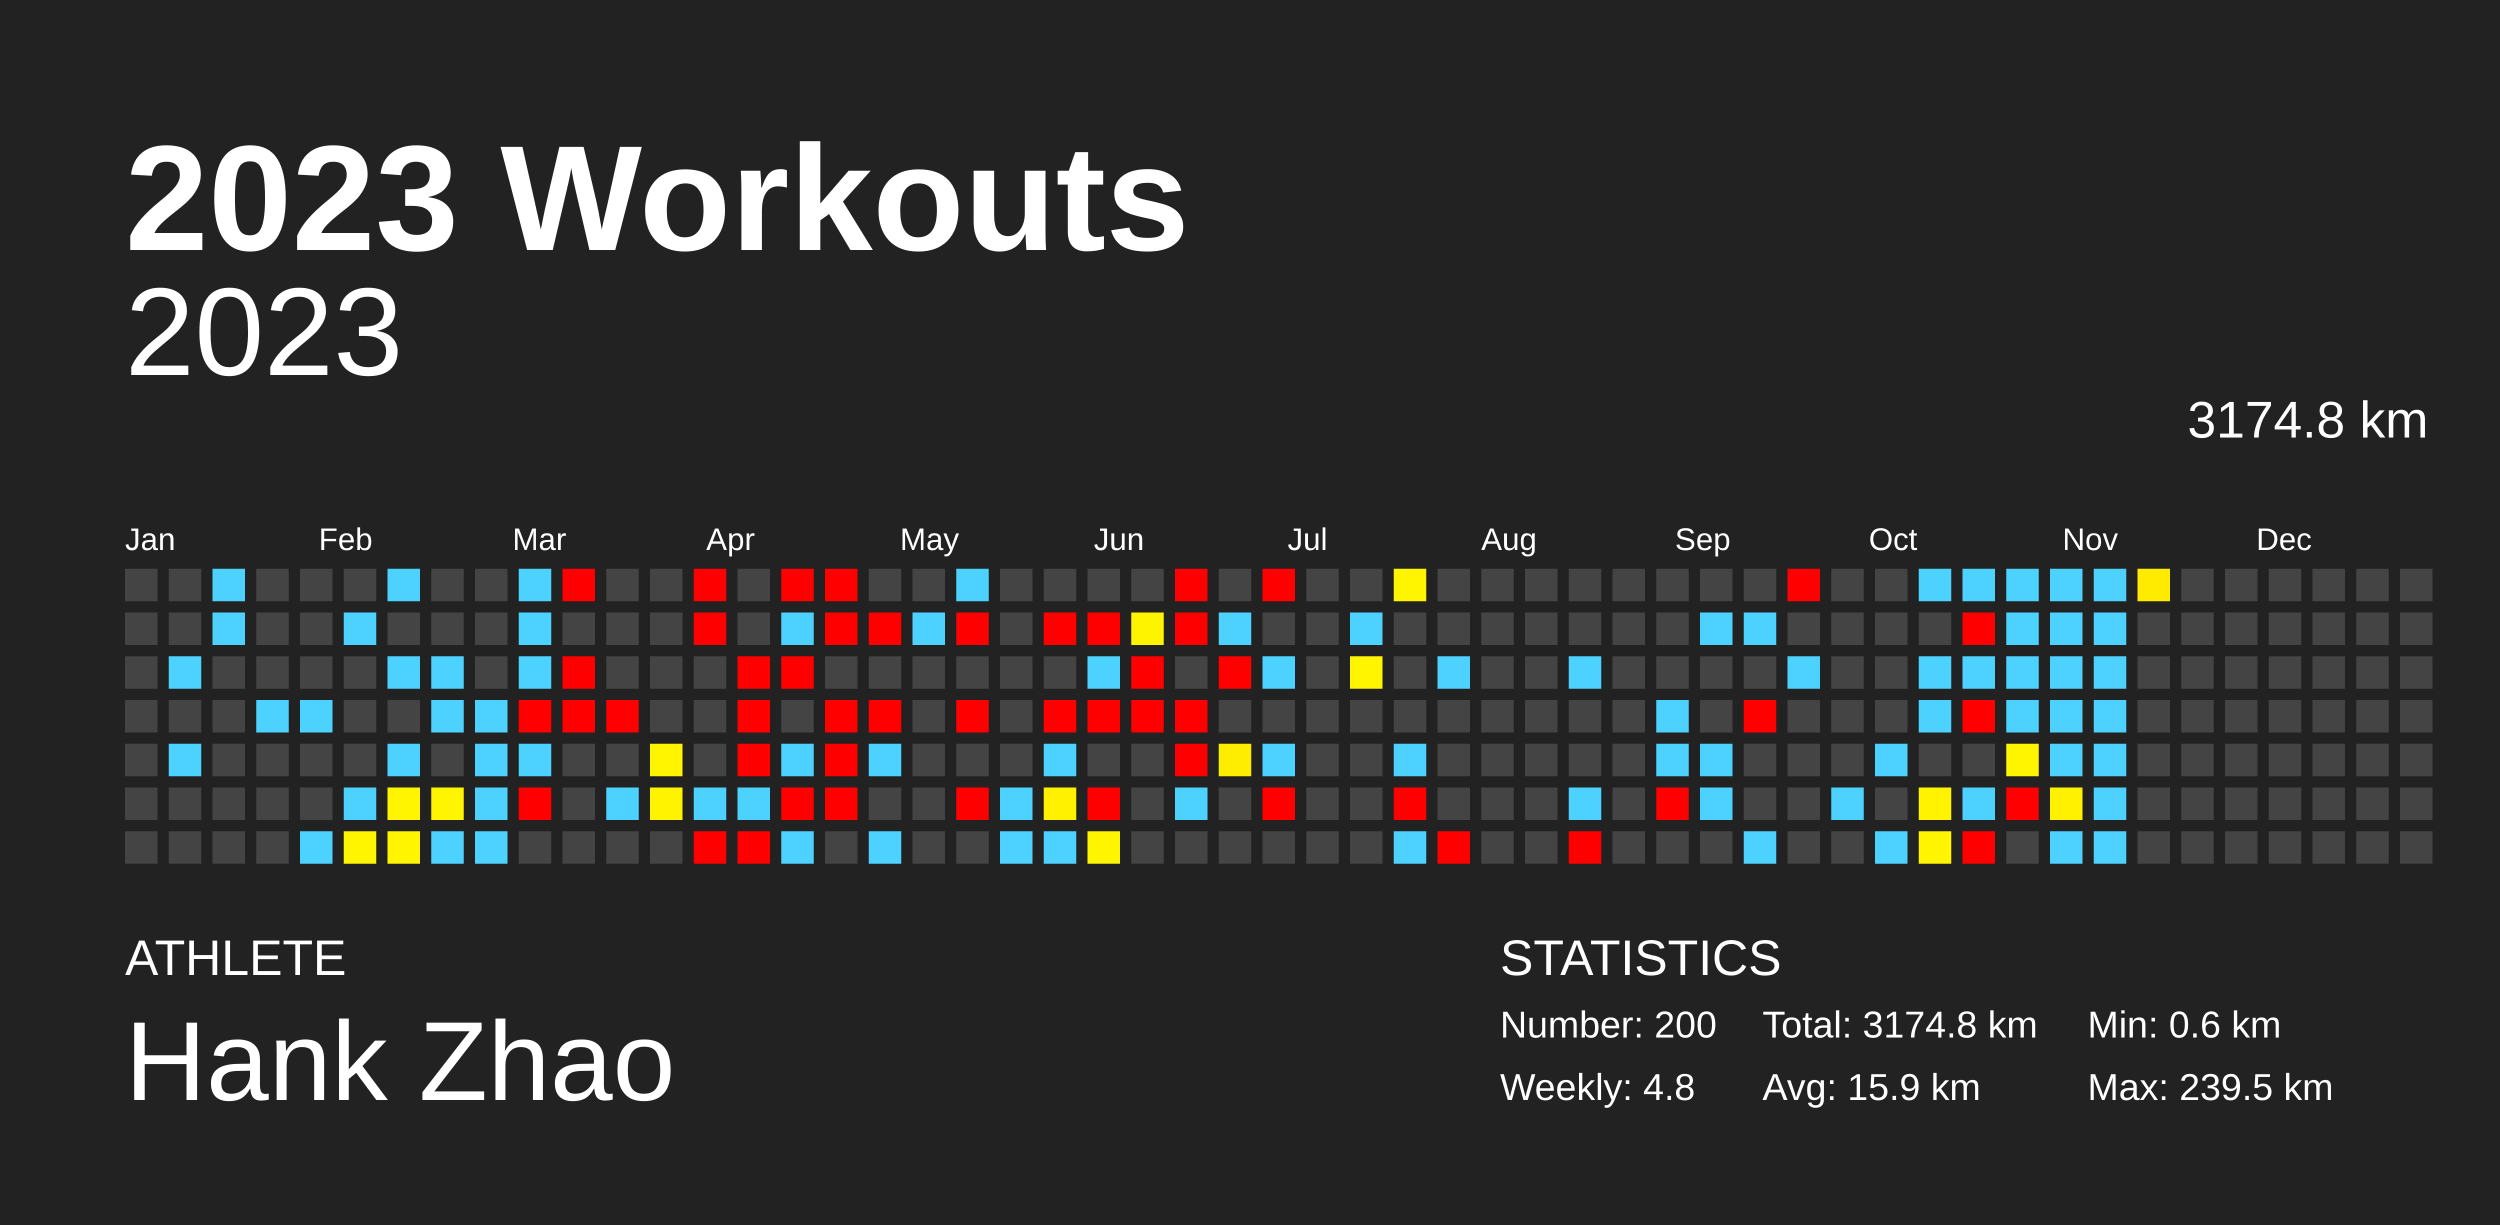
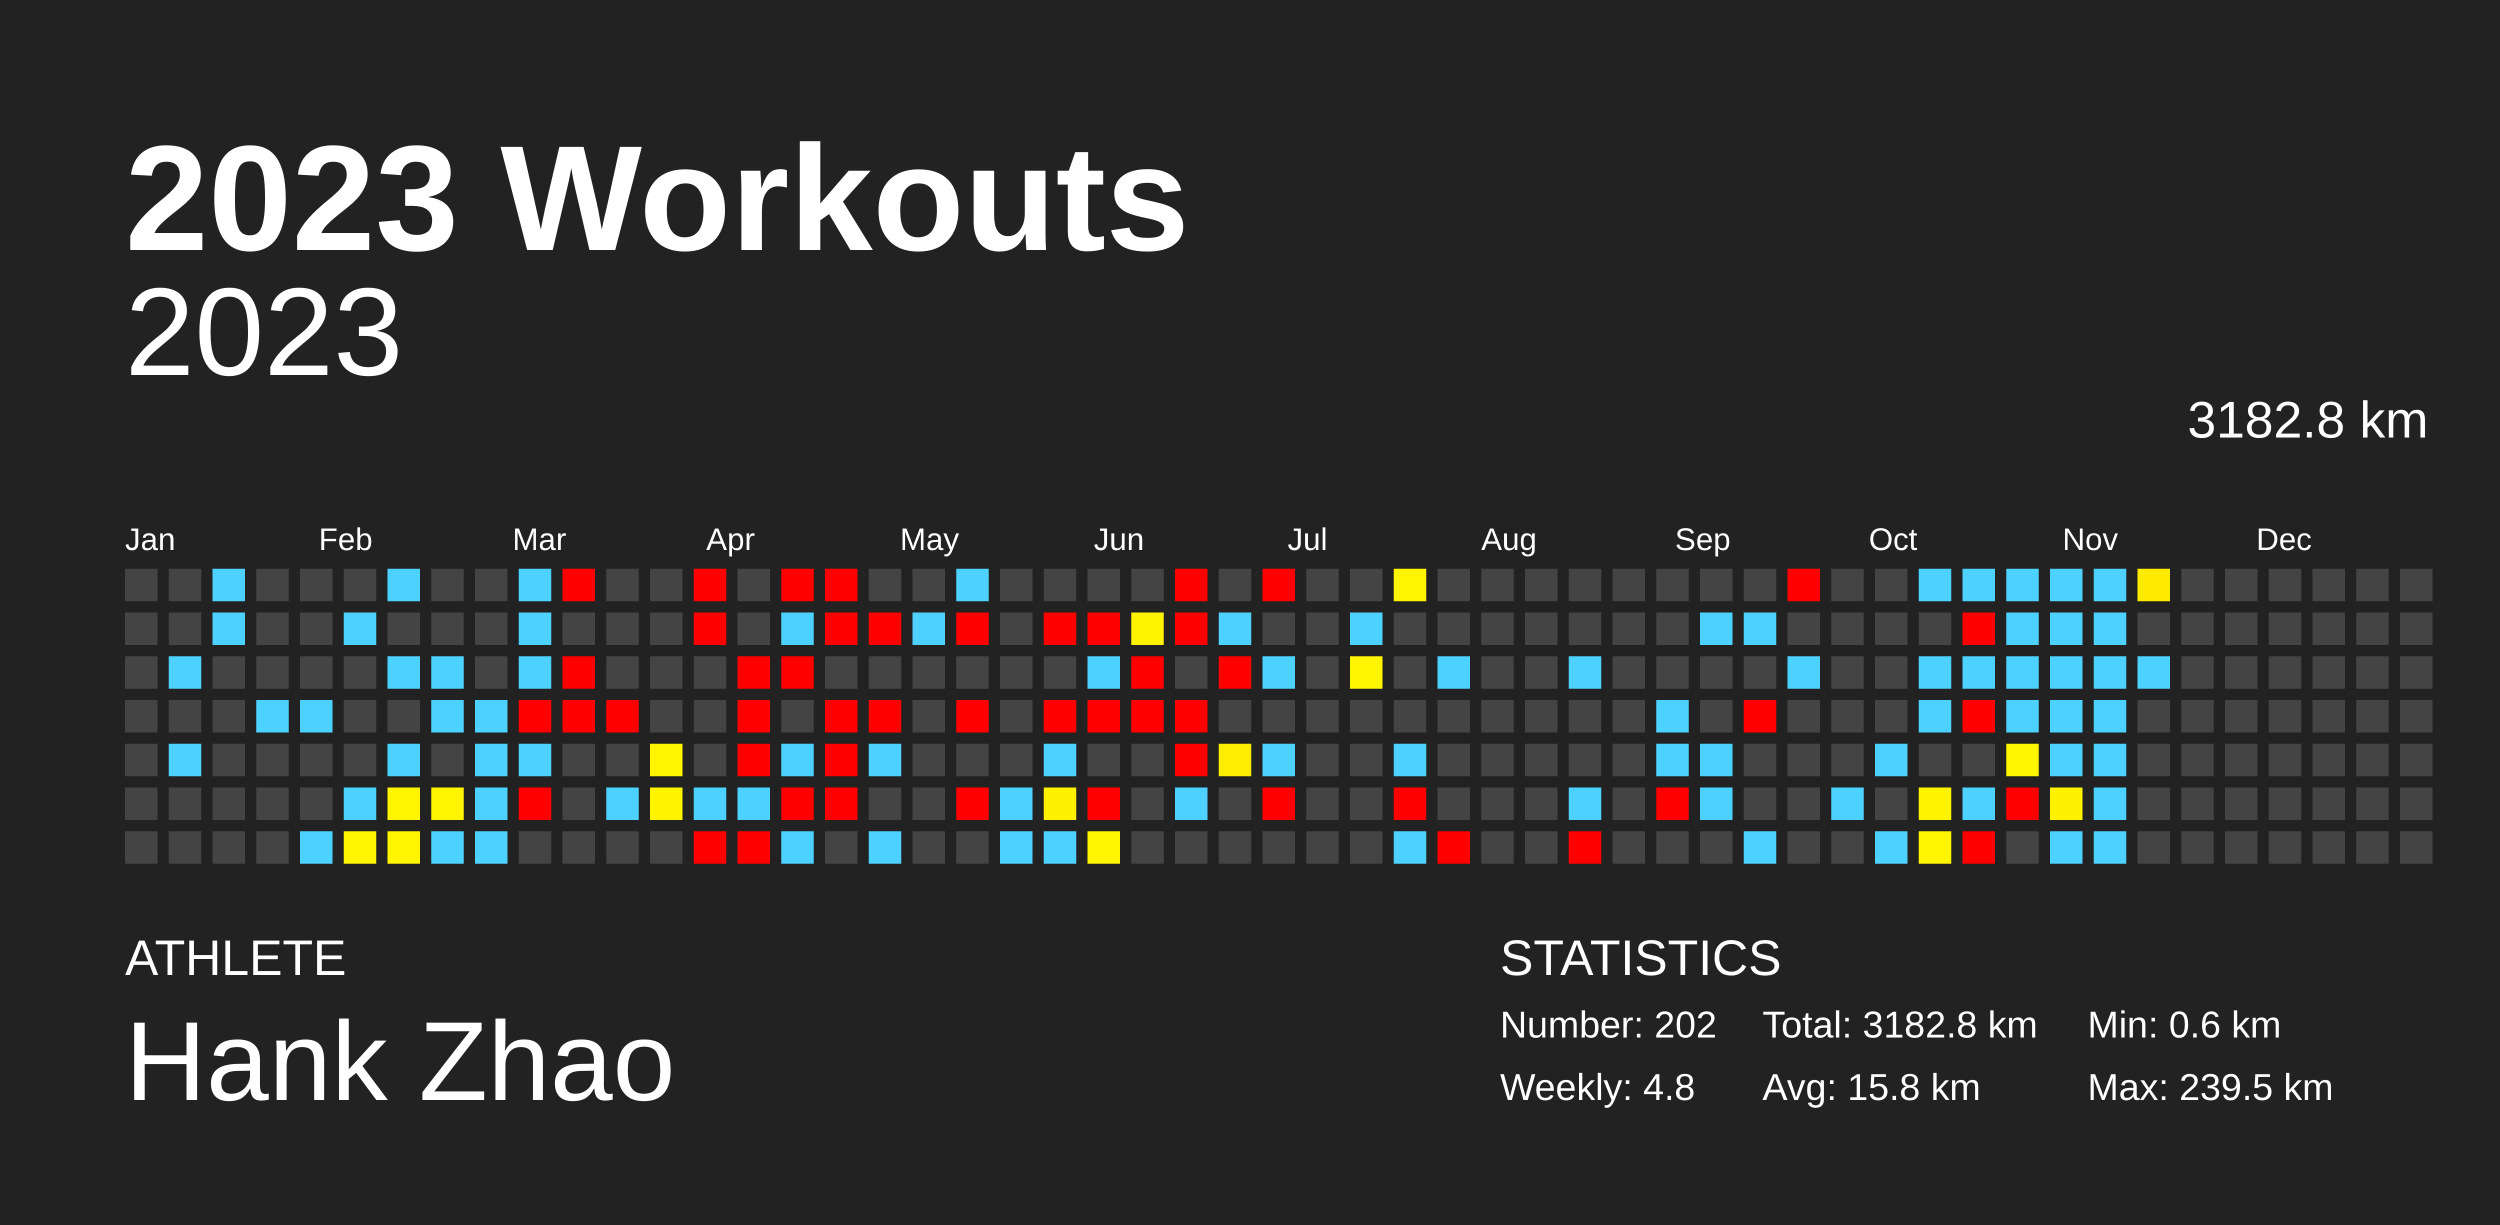
<svg xmlns="http://www.w3.org/2000/svg" baseProfile="full" height="98mm" version="1.1" viewBox="0,0,200,98" width="200mm">
  <defs />
  <rect fill="#222222" height="98" width="200" x="0" y="0" />
  <text fill="#FFFFFF" style="font-size:12px; font-family:Arial; font-weight:bold;" x="10" y="20">2023 Workouts</text>
  <text fill="#FFFFFF" style="font-size:4px; font-family:Arial" x="10" y="78">ATHLETE</text>
  <text fill="#FFFFFF" style="font-size:9px; font-family:Arial" x="10" y="88">Hank Zhao</text>
  <text fill="#FFFFFF" style="font-size:4px; font-family:Arial" x="120" y="78">STATISTICS</text>
-   <text fill="#FFFFFF" style="font-size:3px; font-family:Arial" x="120" y="83">Number: 200</text>
+   <text fill="#FFFFFF" style="font-size:3px; font-family:Arial" x="120" y="83">Number: 202</text>
  <text fill="#FFFFFF" style="font-size:3px; font-family:Arial" x="120" y="88">Weekly: 4.8</text>
-   <text fill="#FFFFFF" style="font-size:3px; font-family:Arial" x="141" y="83">Total: 3174.8 km</text>
-   <text fill="#FFFFFF" style="font-size:3px; font-family:Arial" x="141" y="88">Avg: 15.9 km</text>
+   <text fill="#FFFFFF" style="font-size:3px; font-family:Arial" x="141" y="83">Total: 3182.8 km</text>
+   <text fill="#FFFFFF" style="font-size:3px; font-family:Arial" x="141" y="88">Avg: 15.8 km</text>
  <text fill="#FFFFFF" style="font-size:3px; font-family:Arial" x="167" y="83">Min: 0.6 km</text>
  <text fill="#FFFFFF" style="font-size:3px; font-family:Arial" x="167" y="88">Max: 239.5 km</text>
  <text alignment-baseline="hanging" fill="#FFFFFF" style="font-size:10.0px; font-family:Arial;" x="10" y="30">2023</text>
-   <text alignment-baseline="hanging" fill="#FFFFFF" style="font-size:4.125px; font-family:Arial;" x="175" y="35">3174.8 km</text>
+   <text alignment-baseline="hanging" fill="#FFFFFF" style="font-size:4.125px; font-family:Arial;" x="175" y="35">3182.8 km</text>
  <text fill="#FFFFFF" style="font-size:2.5px; font-family:Arial" x="10.0" y="44">Jan</text>
  <text fill="#FFFFFF" style="font-size:2.5px; font-family:Arial" x="25.5" y="44">Feb</text>
  <text fill="#FFFFFF" style="font-size:2.5px; font-family:Arial" x="41.0" y="44">Mar</text>
  <text fill="#FFFFFF" style="font-size:2.5px; font-family:Arial" x="56.5" y="44">Apr</text>
  <text fill="#FFFFFF" style="font-size:2.5px; font-family:Arial" x="72.0" y="44">May</text>
  <text fill="#FFFFFF" style="font-size:2.5px; font-family:Arial" x="87.5" y="44">Jun</text>
  <text fill="#FFFFFF" style="font-size:2.5px; font-family:Arial" x="103.0" y="44">Jul</text>
  <text fill="#FFFFFF" style="font-size:2.5px; font-family:Arial" x="118.5" y="44">Aug</text>
  <text fill="#FFFFFF" style="font-size:2.5px; font-family:Arial" x="134.0" y="44">Sep</text>
  <text fill="#FFFFFF" style="font-size:2.5px; font-family:Arial" x="149.5" y="44">Oct</text>
  <text fill="#FFFFFF" style="font-size:2.5px; font-family:Arial" x="165.0" y="44">Nov</text>
  <text fill="#FFFFFF" style="font-size:2.5px; font-family:Arial" x="180.5" y="44">Dec</text>
  <rect fill="#444444" height="2.6" width="2.6" x="10.0" y="45.5" />
  <rect fill="#444444" height="2.6" width="2.6" x="10.0" y="49.0" />
  <rect fill="#444444" height="2.6" width="2.6" x="10.0" y="52.5" />
  <rect fill="#444444" height="2.6" width="2.6" x="10.0" y="56.0" />
  <rect fill="#444444" height="2.6" width="2.6" x="10.0" y="59.5" />
  <rect fill="#444444" height="2.6" width="2.6" x="10.0" y="63.0" />
  <rect fill="#444444" height="2.6" width="2.6" x="10.0" y="66.5" />
  <rect fill="#444444" height="2.6" width="2.6" x="13.5" y="45.5" />
  <rect fill="#444444" height="2.6" width="2.6" x="13.5" y="49.0" />
  <rect fill="#4dd2ff" height="2.6" width="2.6" x="13.5" y="52.5" />
  <rect fill="#444444" height="2.6" width="2.6" x="13.5" y="56.0" />
  <rect fill="#4dd2ff" height="2.6" width="2.6" x="13.5" y="59.5" />
  <rect fill="#444444" height="2.6" width="2.6" x="13.5" y="63.0" />
  <rect fill="#444444" height="2.6" width="2.6" x="13.5" y="66.5" />
  <rect fill="#4dd2ff" height="2.6" width="2.6" x="17.0" y="45.5" />
  <rect fill="#4dd2ff" height="2.6" width="2.6" x="17.0" y="49.0" />
  <rect fill="#444444" height="2.6" width="2.6" x="17.0" y="52.5" />
  <rect fill="#444444" height="2.6" width="2.6" x="17.0" y="56.0" />
  <rect fill="#444444" height="2.6" width="2.6" x="17.0" y="59.5" />
  <rect fill="#444444" height="2.6" width="2.6" x="17.0" y="63.0" />
  <rect fill="#444444" height="2.6" width="2.6" x="17.0" y="66.5" />
  <rect fill="#444444" height="2.6" width="2.6" x="20.5" y="45.5" />
  <rect fill="#444444" height="2.6" width="2.6" x="20.5" y="49.0" />
  <rect fill="#444444" height="2.6" width="2.6" x="20.5" y="52.5" />
  <rect fill="#4dd2ff" height="2.6" width="2.6" x="20.5" y="56.0" />
  <rect fill="#444444" height="2.6" width="2.6" x="20.5" y="59.5" />
  <rect fill="#444444" height="2.6" width="2.6" x="20.5" y="63.0" />
  <rect fill="#444444" height="2.6" width="2.6" x="20.5" y="66.5" />
  <rect fill="#444444" height="2.6" width="2.6" x="24.0" y="45.5" />
  <rect fill="#444444" height="2.6" width="2.6" x="24.0" y="49.0" />
  <rect fill="#444444" height="2.6" width="2.6" x="24.0" y="52.5" />
  <rect fill="#4dd2ff" height="2.6" width="2.6" x="24.0" y="56.0" />
  <rect fill="#444444" height="2.6" width="2.6" x="24.0" y="59.5" />
  <rect fill="#444444" height="2.6" width="2.6" x="24.0" y="63.0" />
  <rect fill="#4dd2ff" height="2.6" width="2.6" x="24.0" y="66.5" />
  <rect fill="#444444" height="2.6" width="2.6" x="27.5" y="45.5" />
  <rect fill="#4dd2ff" height="2.6" width="2.6" x="27.5" y="49.0" />
  <rect fill="#444444" height="2.6" width="2.6" x="27.5" y="52.5" />
  <rect fill="#444444" height="2.6" width="2.6" x="27.5" y="56.0" />
  <rect fill="#444444" height="2.6" width="2.6" x="27.5" y="59.5" />
  <rect fill="#4dd2ff" height="2.6" width="2.6" x="27.5" y="63.0" />
  <rect fill="#fff500" height="2.6" width="2.6" x="27.5" y="66.5" />
  <rect fill="#4dd2ff" height="2.6" width="2.6" x="31.0" y="45.5" />
  <rect fill="#444444" height="2.6" width="2.6" x="31.0" y="49.0" />
  <rect fill="#4dd2ff" height="2.6" width="2.6" x="31.0" y="52.5" />
  <rect fill="#444444" height="2.6" width="2.6" x="31.0" y="56.0" />
  <rect fill="#4dd2ff" height="2.6" width="2.6" x="31.0" y="59.5" />
  <rect fill="#fff500" height="2.6" width="2.6" x="31.0" y="63.0" />
  <rect fill="#fff500" height="2.6" width="2.6" x="31.0" y="66.5" />
  <rect fill="#444444" height="2.6" width="2.6" x="34.5" y="45.5" />
  <rect fill="#444444" height="2.6" width="2.6" x="34.5" y="49.0" />
  <rect fill="#4dd2ff" height="2.6" width="2.6" x="34.5" y="52.5" />
  <rect fill="#4dd2ff" height="2.6" width="2.6" x="34.5" y="56.0" />
  <rect fill="#444444" height="2.6" width="2.6" x="34.5" y="59.5" />
  <rect fill="#fff500" height="2.6" width="2.6" x="34.5" y="63.0" />
  <rect fill="#4dd2ff" height="2.6" width="2.6" x="34.5" y="66.5" />
  <rect fill="#444444" height="2.6" width="2.6" x="38.0" y="45.5" />
  <rect fill="#444444" height="2.6" width="2.6" x="38.0" y="49.0" />
  <rect fill="#444444" height="2.6" width="2.6" x="38.0" y="52.5" />
  <rect fill="#4dd2ff" height="2.6" width="2.6" x="38.0" y="56.0" />
  <rect fill="#4dd2ff" height="2.6" width="2.6" x="38.0" y="59.5" />
  <rect fill="#4dd2ff" height="2.6" width="2.6" x="38.0" y="63.0" />
  <rect fill="#4dd2ff" height="2.6" width="2.6" x="38.0" y="66.5" />
  <rect fill="#4dd2ff" height="2.6" width="2.6" x="41.5" y="45.5" />
  <rect fill="#4dd2ff" height="2.6" width="2.6" x="41.5" y="49.0" />
  <rect fill="#4dd2ff" height="2.6" width="2.6" x="41.5" y="52.5" />
  <rect fill="red" height="2.6" width="2.6" x="41.5" y="56.0" />
  <rect fill="#4dd2ff" height="2.6" width="2.6" x="41.5" y="59.5" />
  <rect fill="red" height="2.6" width="2.6" x="41.5" y="63.0" />
  <rect fill="#444444" height="2.6" width="2.6" x="41.5" y="66.5" />
  <rect fill="red" height="2.6" width="2.6" x="45.0" y="45.5" />
  <rect fill="#444444" height="2.6" width="2.6" x="45.0" y="49.0" />
  <rect fill="red" height="2.6" width="2.6" x="45.0" y="52.5" />
  <rect fill="red" height="2.6" width="2.6" x="45.0" y="56.0" />
  <rect fill="#444444" height="2.6" width="2.6" x="45.0" y="59.5" />
  <rect fill="#444444" height="2.6" width="2.6" x="45.0" y="63.0" />
  <rect fill="#444444" height="2.6" width="2.6" x="45.0" y="66.5" />
  <rect fill="#444444" height="2.6" width="2.6" x="48.5" y="45.5" />
  <rect fill="#444444" height="2.6" width="2.6" x="48.5" y="49.0" />
  <rect fill="#444444" height="2.6" width="2.6" x="48.5" y="52.5" />
  <rect fill="red" height="2.6" width="2.6" x="48.5" y="56.0" />
  <rect fill="#444444" height="2.6" width="2.6" x="48.5" y="59.5" />
  <rect fill="#4dd2ff" height="2.6" width="2.6" x="48.5" y="63.0" />
  <rect fill="#444444" height="2.6" width="2.6" x="48.5" y="66.5" />
  <rect fill="#444444" height="2.6" width="2.6" x="52.0" y="45.5" />
  <rect fill="#444444" height="2.6" width="2.6" x="52.0" y="49.0" />
  <rect fill="#444444" height="2.6" width="2.6" x="52.0" y="52.5" />
  <rect fill="#444444" height="2.6" width="2.6" x="52.0" y="56.0" />
  <rect fill="#fff500" height="2.6" width="2.6" x="52.0" y="59.5" />
  <rect fill="#fff300" height="2.6" width="2.6" x="52.0" y="63.0" />
  <rect fill="#444444" height="2.6" width="2.6" x="52.0" y="66.5" />
  <rect fill="red" height="2.6" width="2.6" x="55.5" y="45.5" />
  <rect fill="red" height="2.6" width="2.6" x="55.5" y="49.0" />
  <rect fill="#444444" height="2.6" width="2.6" x="55.5" y="52.5" />
  <rect fill="#444444" height="2.6" width="2.6" x="55.5" y="56.0" />
  <rect fill="#444444" height="2.6" width="2.6" x="55.5" y="59.5" />
  <rect fill="#4dd2ff" height="2.6" width="2.6" x="55.5" y="63.0" />
  <rect fill="red" height="2.6" width="2.6" x="55.5" y="66.5" />
  <rect fill="#444444" height="2.6" width="2.6" x="59.0" y="45.5" />
  <rect fill="#444444" height="2.6" width="2.6" x="59.0" y="49.0" />
  <rect fill="red" height="2.6" width="2.6" x="59.0" y="52.5" />
  <rect fill="red" height="2.6" width="2.6" x="59.0" y="56.0" />
  <rect fill="red" height="2.6" width="2.6" x="59.0" y="59.5" />
  <rect fill="#4dd2ff" height="2.6" width="2.6" x="59.0" y="63.0" />
  <rect fill="red" height="2.6" width="2.6" x="59.0" y="66.5" />
  <rect fill="red" height="2.6" width="2.6" x="62.5" y="45.5" />
  <rect fill="#4dd2ff" height="2.6" width="2.6" x="62.5" y="49.0" />
  <rect fill="red" height="2.6" width="2.6" x="62.5" y="52.5" />
  <rect fill="#444444" height="2.6" width="2.6" x="62.5" y="56.0" />
  <rect fill="#4dd2ff" height="2.6" width="2.6" x="62.5" y="59.5" />
  <rect fill="red" height="2.6" width="2.6" x="62.5" y="63.0" />
  <rect fill="#4dd2ff" height="2.6" width="2.6" x="62.5" y="66.5" />
  <rect fill="red" height="2.6" width="2.6" x="66.0" y="45.5" />
  <rect fill="red" height="2.6" width="2.6" x="66.0" y="49.0" />
  <rect fill="#444444" height="2.6" width="2.6" x="66.0" y="52.5" />
  <rect fill="red" height="2.6" width="2.6" x="66.0" y="56.0" />
  <rect fill="red" height="2.6" width="2.6" x="66.0" y="59.5" />
  <rect fill="red" height="2.6" width="2.6" x="66.0" y="63.0" />
  <rect fill="#444444" height="2.6" width="2.6" x="66.0" y="66.5" />
  <rect fill="#444444" height="2.6" width="2.6" x="69.5" y="45.5" />
  <rect fill="red" height="2.6" width="2.6" x="69.5" y="49.0" />
  <rect fill="#444444" height="2.6" width="2.6" x="69.5" y="52.5" />
  <rect fill="red" height="2.6" width="2.6" x="69.5" y="56.0" />
  <rect fill="#4dd2ff" height="2.6" width="2.6" x="69.5" y="59.5" />
  <rect fill="#444444" height="2.6" width="2.6" x="69.5" y="63.0" />
  <rect fill="#4dd2ff" height="2.6" width="2.6" x="69.5" y="66.5" />
  <rect fill="#444444" height="2.6" width="2.6" x="73.0" y="45.5" />
  <rect fill="#4dd2ff" height="2.6" width="2.6" x="73.0" y="49.0" />
  <rect fill="#444444" height="2.6" width="2.6" x="73.0" y="52.5" />
  <rect fill="#444444" height="2.6" width="2.6" x="73.0" y="56.0" />
  <rect fill="#444444" height="2.6" width="2.6" x="73.0" y="59.5" />
  <rect fill="#444444" height="2.6" width="2.6" x="73.0" y="63.0" />
  <rect fill="#444444" height="2.6" width="2.6" x="73.0" y="66.5" />
  <rect fill="#4dd2ff" height="2.6" width="2.6" x="76.5" y="45.5" />
  <rect fill="red" height="2.6" width="2.6" x="76.5" y="49.0" />
  <rect fill="#444444" height="2.6" width="2.6" x="76.5" y="52.5" />
  <rect fill="red" height="2.6" width="2.6" x="76.5" y="56.0" />
  <rect fill="#444444" height="2.6" width="2.6" x="76.5" y="59.5" />
  <rect fill="red" height="2.6" width="2.6" x="76.5" y="63.0" />
  <rect fill="#444444" height="2.6" width="2.6" x="76.5" y="66.5" />
  <rect fill="#444444" height="2.6" width="2.6" x="80.0" y="45.5" />
  <rect fill="#444444" height="2.6" width="2.6" x="80.0" y="49.0" />
  <rect fill="#444444" height="2.6" width="2.6" x="80.0" y="52.5" />
  <rect fill="#444444" height="2.6" width="2.6" x="80.0" y="56.0" />
  <rect fill="#444444" height="2.6" width="2.6" x="80.0" y="59.5" />
  <rect fill="#4dd2ff" height="2.6" width="2.6" x="80.0" y="63.0" />
  <rect fill="#4dd2ff" height="2.6" width="2.6" x="80.0" y="66.5" />
  <rect fill="#444444" height="2.6" width="2.6" x="83.5" y="45.5" />
  <rect fill="red" height="2.6" width="2.6" x="83.5" y="49.0" />
  <rect fill="#444444" height="2.6" width="2.6" x="83.5" y="52.5" />
  <rect fill="red" height="2.6" width="2.6" x="83.5" y="56.0" />
  <rect fill="#4dd2ff" height="2.6" width="2.6" x="83.5" y="59.5" />
  <rect fill="#fff100" height="2.6" width="2.6" x="83.5" y="63.0" />
  <rect fill="#4dd2ff" height="2.6" width="2.6" x="83.5" y="66.5" />
  <rect fill="#444444" height="2.6" width="2.6" x="87.0" y="45.5" />
  <rect fill="red" height="2.6" width="2.6" x="87.0" y="49.0" />
  <rect fill="#4dd2ff" height="2.6" width="2.6" x="87.0" y="52.5" />
  <rect fill="red" height="2.6" width="2.6" x="87.0" y="56.0" />
  <rect fill="#444444" height="2.6" width="2.6" x="87.0" y="59.5" />
  <rect fill="red" height="2.6" width="2.6" x="87.0" y="63.0" />
  <rect fill="#fff500" height="2.6" width="2.6" x="87.0" y="66.5" />
  <rect fill="#444444" height="2.6" width="2.6" x="90.5" y="45.5" />
  <rect fill="#fff400" height="2.6" width="2.6" x="90.5" y="49.0" />
  <rect fill="red" height="2.6" width="2.6" x="90.5" y="52.5" />
  <rect fill="red" height="2.6" width="2.6" x="90.5" y="56.0" />
  <rect fill="#444444" height="2.6" width="2.6" x="90.5" y="59.5" />
  <rect fill="#444444" height="2.6" width="2.6" x="90.5" y="63.0" />
  <rect fill="#444444" height="2.6" width="2.6" x="90.5" y="66.5" />
  <rect fill="red" height="2.6" width="2.6" x="94.0" y="45.5" />
  <rect fill="red" height="2.6" width="2.6" x="94.0" y="49.0" />
  <rect fill="#444444" height="2.6" width="2.6" x="94.0" y="52.5" />
  <rect fill="red" height="2.6" width="2.6" x="94.0" y="56.0" />
  <rect fill="red" height="2.6" width="2.6" x="94.0" y="59.5" />
  <rect fill="#4dd2ff" height="2.6" width="2.6" x="94.0" y="63.0" />
  <rect fill="#444444" height="2.6" width="2.6" x="94.0" y="66.5" />
  <rect fill="#444444" height="2.6" width="2.6" x="97.5" y="45.5" />
  <rect fill="#4dd2ff" height="2.6" width="2.6" x="97.5" y="49.0" />
  <rect fill="red" height="2.6" width="2.6" x="97.5" y="52.5" />
  <rect fill="#444444" height="2.6" width="2.6" x="97.5" y="56.0" />
  <rect fill="#ffed00" height="2.6" width="2.6" x="97.5" y="59.5" />
  <rect fill="#444444" height="2.6" width="2.6" x="97.5" y="63.0" />
  <rect fill="#444444" height="2.6" width="2.6" x="97.5" y="66.5" />
  <rect fill="red" height="2.6" width="2.6" x="101.0" y="45.5" />
  <rect fill="#444444" height="2.6" width="2.6" x="101.0" y="49.0" />
  <rect fill="#4dd2ff" height="2.6" width="2.6" x="101.0" y="52.5" />
  <rect fill="#444444" height="2.6" width="2.6" x="101.0" y="56.0" />
  <rect fill="#4dd2ff" height="2.6" width="2.6" x="101.0" y="59.5" />
  <rect fill="red" height="2.6" width="2.6" x="101.0" y="63.0" />
  <rect fill="#444444" height="2.6" width="2.6" x="101.0" y="66.5" />
  <rect fill="#444444" height="2.6" width="2.6" x="104.5" y="45.5" />
  <rect fill="#444444" height="2.6" width="2.6" x="104.5" y="49.0" />
  <rect fill="#444444" height="2.6" width="2.6" x="104.5" y="52.5" />
  <rect fill="#444444" height="2.6" width="2.6" x="104.5" y="56.0" />
  <rect fill="#444444" height="2.6" width="2.6" x="104.5" y="59.5" />
  <rect fill="#444444" height="2.6" width="2.6" x="104.5" y="63.0" />
  <rect fill="#444444" height="2.6" width="2.6" x="104.5" y="66.5" />
  <rect fill="#444444" height="2.6" width="2.6" x="108.0" y="45.5" />
  <rect fill="#4dd2ff" height="2.6" width="2.6" x="108.0" y="49.0" />
  <rect fill="#fff500" height="2.6" width="2.6" x="108.0" y="52.5" />
  <rect fill="#444444" height="2.6" width="2.6" x="108.0" y="56.0" />
  <rect fill="#444444" height="2.6" width="2.6" x="108.0" y="59.5" />
  <rect fill="#444444" height="2.6" width="2.6" x="108.0" y="63.0" />
  <rect fill="#444444" height="2.6" width="2.6" x="108.0" y="66.5" />
  <rect fill="#fff500" height="2.6" width="2.6" x="111.5" y="45.5" />
  <rect fill="#444444" height="2.6" width="2.6" x="111.5" y="49.0" />
  <rect fill="#444444" height="2.6" width="2.6" x="111.5" y="52.5" />
  <rect fill="#444444" height="2.6" width="2.6" x="111.5" y="56.0" />
  <rect fill="#4dd2ff" height="2.6" width="2.6" x="111.5" y="59.5" />
  <rect fill="red" height="2.6" width="2.6" x="111.5" y="63.0" />
  <rect fill="#4dd2ff" height="2.6" width="2.6" x="111.5" y="66.5" />
  <rect fill="#444444" height="2.6" width="2.6" x="115.0" y="45.5" />
  <rect fill="#444444" height="2.6" width="2.6" x="115.0" y="49.0" />
  <rect fill="#4dd2ff" height="2.6" width="2.6" x="115.0" y="52.5" />
  <rect fill="#444444" height="2.6" width="2.6" x="115.0" y="56.0" />
  <rect fill="#444444" height="2.6" width="2.6" x="115.0" y="59.5" />
  <rect fill="#444444" height="2.6" width="2.6" x="115.0" y="63.0" />
  <rect fill="red" height="2.6" width="2.6" x="115.0" y="66.5" />
  <rect fill="#444444" height="2.6" width="2.6" x="118.5" y="45.5" />
  <rect fill="#444444" height="2.6" width="2.6" x="118.5" y="49.0" />
  <rect fill="#444444" height="2.6" width="2.6" x="118.5" y="52.5" />
  <rect fill="#444444" height="2.6" width="2.6" x="118.5" y="56.0" />
  <rect fill="#444444" height="2.6" width="2.6" x="118.5" y="59.5" />
  <rect fill="#444444" height="2.6" width="2.6" x="118.5" y="63.0" />
  <rect fill="#444444" height="2.6" width="2.6" x="118.5" y="66.5" />
  <rect fill="#444444" height="2.6" width="2.6" x="122.0" y="45.5" />
  <rect fill="#444444" height="2.6" width="2.6" x="122.0" y="49.0" />
  <rect fill="#444444" height="2.6" width="2.6" x="122.0" y="52.5" />
  <rect fill="#444444" height="2.6" width="2.6" x="122.0" y="56.0" />
  <rect fill="#444444" height="2.6" width="2.6" x="122.0" y="59.5" />
  <rect fill="#444444" height="2.6" width="2.6" x="122.0" y="63.0" />
  <rect fill="#444444" height="2.6" width="2.6" x="122.0" y="66.5" />
  <rect fill="#444444" height="2.6" width="2.6" x="125.5" y="45.5" />
  <rect fill="#444444" height="2.6" width="2.6" x="125.5" y="49.0" />
  <rect fill="#4dd2ff" height="2.6" width="2.6" x="125.5" y="52.5" />
  <rect fill="#444444" height="2.6" width="2.6" x="125.5" y="56.0" />
  <rect fill="#444444" height="2.6" width="2.6" x="125.5" y="59.5" />
  <rect fill="#4dd2ff" height="2.6" width="2.6" x="125.5" y="63.0" />
  <rect fill="red" height="2.6" width="2.6" x="125.5" y="66.5" />
  <rect fill="#444444" height="2.6" width="2.6" x="129.0" y="45.5" />
  <rect fill="#444444" height="2.6" width="2.6" x="129.0" y="49.0" />
  <rect fill="#444444" height="2.6" width="2.6" x="129.0" y="52.5" />
  <rect fill="#444444" height="2.6" width="2.6" x="129.0" y="56.0" />
  <rect fill="#444444" height="2.6" width="2.6" x="129.0" y="59.5" />
  <rect fill="#444444" height="2.6" width="2.6" x="129.0" y="63.0" />
  <rect fill="#444444" height="2.6" width="2.6" x="129.0" y="66.5" />
  <rect fill="#444444" height="2.6" width="2.6" x="132.5" y="45.5" />
  <rect fill="#444444" height="2.6" width="2.6" x="132.5" y="49.0" />
  <rect fill="#444444" height="2.6" width="2.6" x="132.5" y="52.5" />
  <rect fill="#4dd2ff" height="2.6" width="2.6" x="132.5" y="56.0" />
  <rect fill="#4dd2ff" height="2.6" width="2.6" x="132.5" y="59.5" />
  <rect fill="red" height="2.6" width="2.6" x="132.5" y="63.0" />
  <rect fill="#444444" height="2.6" width="2.6" x="132.5" y="66.5" />
  <rect fill="#444444" height="2.6" width="2.6" x="136.0" y="45.5" />
  <rect fill="#4dd2ff" height="2.6" width="2.6" x="136.0" y="49.0" />
  <rect fill="#444444" height="2.6" width="2.6" x="136.0" y="52.5" />
  <rect fill="#444444" height="2.6" width="2.6" x="136.0" y="56.0" />
  <rect fill="#4dd2ff" height="2.6" width="2.6" x="136.0" y="59.5" />
  <rect fill="#4dd2ff" height="2.6" width="2.6" x="136.0" y="63.0" />
  <rect fill="#444444" height="2.6" width="2.6" x="136.0" y="66.5" />
  <rect fill="#444444" height="2.6" width="2.6" x="139.5" y="45.5" />
  <rect fill="#4dd2ff" height="2.6" width="2.6" x="139.5" y="49.0" />
  <rect fill="#444444" height="2.6" width="2.6" x="139.5" y="52.5" />
  <rect fill="red" height="2.6" width="2.6" x="139.5" y="56.0" />
  <rect fill="#444444" height="2.6" width="2.6" x="139.5" y="59.5" />
  <rect fill="#444444" height="2.6" width="2.6" x="139.5" y="63.0" />
  <rect fill="#4dd2ff" height="2.6" width="2.6" x="139.5" y="66.5" />
  <rect fill="red" height="2.6" width="2.6" x="143.0" y="45.5" />
  <rect fill="#444444" height="2.6" width="2.6" x="143.0" y="49.0" />
  <rect fill="#4dd2ff" height="2.6" width="2.6" x="143.0" y="52.5" />
  <rect fill="#444444" height="2.6" width="2.6" x="143.0" y="56.0" />
  <rect fill="#444444" height="2.6" width="2.6" x="143.0" y="59.5" />
  <rect fill="#444444" height="2.6" width="2.6" x="143.0" y="63.0" />
  <rect fill="#444444" height="2.6" width="2.6" x="143.0" y="66.5" />
  <rect fill="#444444" height="2.6" width="2.6" x="146.5" y="45.5" />
  <rect fill="#444444" height="2.6" width="2.6" x="146.5" y="49.0" />
  <rect fill="#444444" height="2.6" width="2.6" x="146.5" y="52.5" />
  <rect fill="#444444" height="2.6" width="2.6" x="146.5" y="56.0" />
  <rect fill="#444444" height="2.6" width="2.6" x="146.5" y="59.5" />
  <rect fill="#4dd2ff" height="2.6" width="2.6" x="146.5" y="63.0" />
  <rect fill="#444444" height="2.6" width="2.6" x="146.5" y="66.5" />
  <rect fill="#444444" height="2.6" width="2.6" x="150.0" y="45.5" />
  <rect fill="#444444" height="2.6" width="2.6" x="150.0" y="49.0" />
  <rect fill="#444444" height="2.6" width="2.6" x="150.0" y="52.5" />
  <rect fill="#444444" height="2.6" width="2.6" x="150.0" y="56.0" />
  <rect fill="#4dd2ff" height="2.6" width="2.6" x="150.0" y="59.5" />
  <rect fill="#444444" height="2.6" width="2.6" x="150.0" y="63.0" />
  <rect fill="#4dd2ff" height="2.6" width="2.6" x="150.0" y="66.5" />
  <rect fill="#4dd2ff" height="2.6" width="2.6" x="153.5" y="45.5" />
  <rect fill="#444444" height="2.6" width="2.6" x="153.5" y="49.0" />
  <rect fill="#4dd2ff" height="2.6" width="2.6" x="153.5" y="52.5" />
  <rect fill="#4dd2ff" height="2.6" width="2.6" x="153.5" y="56.0" />
  <rect fill="#444444" height="2.6" width="2.6" x="153.5" y="59.5" />
  <rect fill="#fff300" height="2.6" width="2.6" x="153.5" y="63.0" />
  <rect fill="#fff500" height="2.6" width="2.6" x="153.5" y="66.5" />
  <rect fill="#4dd2ff" height="2.6" width="2.6" x="157.0" y="45.5" />
  <rect fill="red" height="2.6" width="2.6" x="157.0" y="49.0" />
  <rect fill="#4dd2ff" height="2.6" width="2.6" x="157.0" y="52.5" />
  <rect fill="red" height="2.6" width="2.6" x="157.0" y="56.0" />
  <rect fill="#444444" height="2.6" width="2.6" x="157.0" y="59.5" />
  <rect fill="#4dd2ff" height="2.6" width="2.6" x="157.0" y="63.0" />
  <rect fill="red" height="2.6" width="2.6" x="157.0" y="66.5" />
  <rect fill="#4dd2ff" height="2.6" width="2.6" x="160.5" y="45.5" />
  <rect fill="#4dd2ff" height="2.6" width="2.6" x="160.5" y="49.0" />
  <rect fill="#4dd2ff" height="2.6" width="2.6" x="160.5" y="52.5" />
  <rect fill="#4dd2ff" height="2.6" width="2.6" x="160.5" y="56.0" />
  <rect fill="#fff500" height="2.6" width="2.6" x="160.5" y="59.5" />
  <rect fill="red" height="2.6" width="2.6" x="160.5" y="63.0" />
  <rect fill="#444444" height="2.6" width="2.6" x="160.5" y="66.5" />
  <rect fill="#4dd2ff" height="2.6" width="2.6" x="164.0" y="45.5" />
  <rect fill="#4dd2ff" height="2.6" width="2.6" x="164.0" y="49.0" />
  <rect fill="#4dd2ff" height="2.6" width="2.6" x="164.0" y="52.5" />
  <rect fill="#4dd2ff" height="2.6" width="2.6" x="164.0" y="56.0" />
  <rect fill="#4dd2ff" height="2.6" width="2.6" x="164.0" y="59.5" />
  <rect fill="#fff100" height="2.6" width="2.6" x="164.0" y="63.0" />
  <rect fill="#4dd2ff" height="2.6" width="2.6" x="164.0" y="66.5" />
  <rect fill="#4dd2ff" height="2.6" width="2.6" x="167.5" y="45.5" />
  <rect fill="#4dd2ff" height="2.6" width="2.6" x="167.5" y="49.0" />
  <rect fill="#4dd2ff" height="2.6" width="2.6" x="167.5" y="52.5" />
  <rect fill="#4dd2ff" height="2.6" width="2.6" x="167.5" y="56.0" />
  <rect fill="#4dd2ff" height="2.6" width="2.6" x="167.5" y="59.5" />
  <rect fill="#4dd2ff" height="2.6" width="2.6" x="167.5" y="63.0" />
  <rect fill="#4dd2ff" height="2.6" width="2.6" x="167.5" y="66.5" />
  <rect fill="#ffeb00" height="2.6" width="2.6" x="171.0" y="45.5" />
  <rect fill="#444444" height="2.6" width="2.6" x="171.0" y="49.0" />
-   <rect fill="#444444" height="2.6" width="2.6" x="171.0" y="52.5" />
+   <rect fill="#4dd2ff" height="2.6" width="2.6" x="171.0" y="52.5" />
  <rect fill="#444444" height="2.6" width="2.6" x="171.0" y="56.0" />
  <rect fill="#444444" height="2.6" width="2.6" x="171.0" y="59.5" />
  <rect fill="#444444" height="2.6" width="2.6" x="171.0" y="63.0" />
  <rect fill="#444444" height="2.6" width="2.6" x="171.0" y="66.5" />
  <rect fill="#444444" height="2.6" width="2.6" x="174.5" y="45.5" />
  <rect fill="#444444" height="2.6" width="2.6" x="174.5" y="49.0" />
  <rect fill="#444444" height="2.6" width="2.6" x="174.5" y="52.5" />
  <rect fill="#444444" height="2.6" width="2.6" x="174.5" y="56.0" />
  <rect fill="#444444" height="2.6" width="2.6" x="174.5" y="59.5" />
  <rect fill="#444444" height="2.6" width="2.6" x="174.5" y="63.0" />
  <rect fill="#444444" height="2.6" width="2.6" x="174.5" y="66.5" />
  <rect fill="#444444" height="2.6" width="2.6" x="178.0" y="45.5" />
  <rect fill="#444444" height="2.6" width="2.6" x="178.0" y="49.0" />
  <rect fill="#444444" height="2.6" width="2.6" x="178.0" y="52.5" />
  <rect fill="#444444" height="2.6" width="2.6" x="178.0" y="56.0" />
  <rect fill="#444444" height="2.6" width="2.6" x="178.0" y="59.5" />
  <rect fill="#444444" height="2.6" width="2.6" x="178.0" y="63.0" />
  <rect fill="#444444" height="2.6" width="2.6" x="178.0" y="66.5" />
  <rect fill="#444444" height="2.6" width="2.6" x="181.5" y="45.5" />
  <rect fill="#444444" height="2.6" width="2.6" x="181.5" y="49.0" />
  <rect fill="#444444" height="2.6" width="2.6" x="181.5" y="52.5" />
  <rect fill="#444444" height="2.6" width="2.6" x="181.5" y="56.0" />
  <rect fill="#444444" height="2.6" width="2.6" x="181.5" y="59.5" />
  <rect fill="#444444" height="2.6" width="2.6" x="181.5" y="63.0" />
  <rect fill="#444444" height="2.6" width="2.6" x="181.5" y="66.5" />
  <rect fill="#444444" height="2.6" width="2.6" x="185.0" y="45.5" />
  <rect fill="#444444" height="2.6" width="2.6" x="185.0" y="49.0" />
  <rect fill="#444444" height="2.6" width="2.6" x="185.0" y="52.5" />
  <rect fill="#444444" height="2.6" width="2.6" x="185.0" y="56.0" />
  <rect fill="#444444" height="2.6" width="2.6" x="185.0" y="59.5" />
  <rect fill="#444444" height="2.6" width="2.6" x="185.0" y="63.0" />
  <rect fill="#444444" height="2.6" width="2.6" x="185.0" y="66.5" />
  <rect fill="#444444" height="2.6" width="2.6" x="188.5" y="45.5" />
  <rect fill="#444444" height="2.6" width="2.6" x="188.5" y="49.0" />
  <rect fill="#444444" height="2.6" width="2.6" x="188.5" y="52.5" />
  <rect fill="#444444" height="2.6" width="2.6" x="188.5" y="56.0" />
  <rect fill="#444444" height="2.6" width="2.6" x="188.5" y="59.5" />
  <rect fill="#444444" height="2.6" width="2.6" x="188.5" y="63.0" />
  <rect fill="#444444" height="2.6" width="2.6" x="188.5" y="66.5" />
  <rect fill="#444444" height="2.6" width="2.6" x="192.0" y="45.5" />
  <rect fill="#444444" height="2.6" width="2.6" x="192.0" y="49.0" />
  <rect fill="#444444" height="2.6" width="2.6" x="192.0" y="52.5" />
  <rect fill="#444444" height="2.6" width="2.6" x="192.0" y="56.0" />
  <rect fill="#444444" height="2.6" width="2.6" x="192.0" y="59.5" />
  <rect fill="#444444" height="2.6" width="2.6" x="192.0" y="63.0" />
  <rect fill="#444444" height="2.6" width="2.6" x="192.0" y="66.5" />
</svg>
